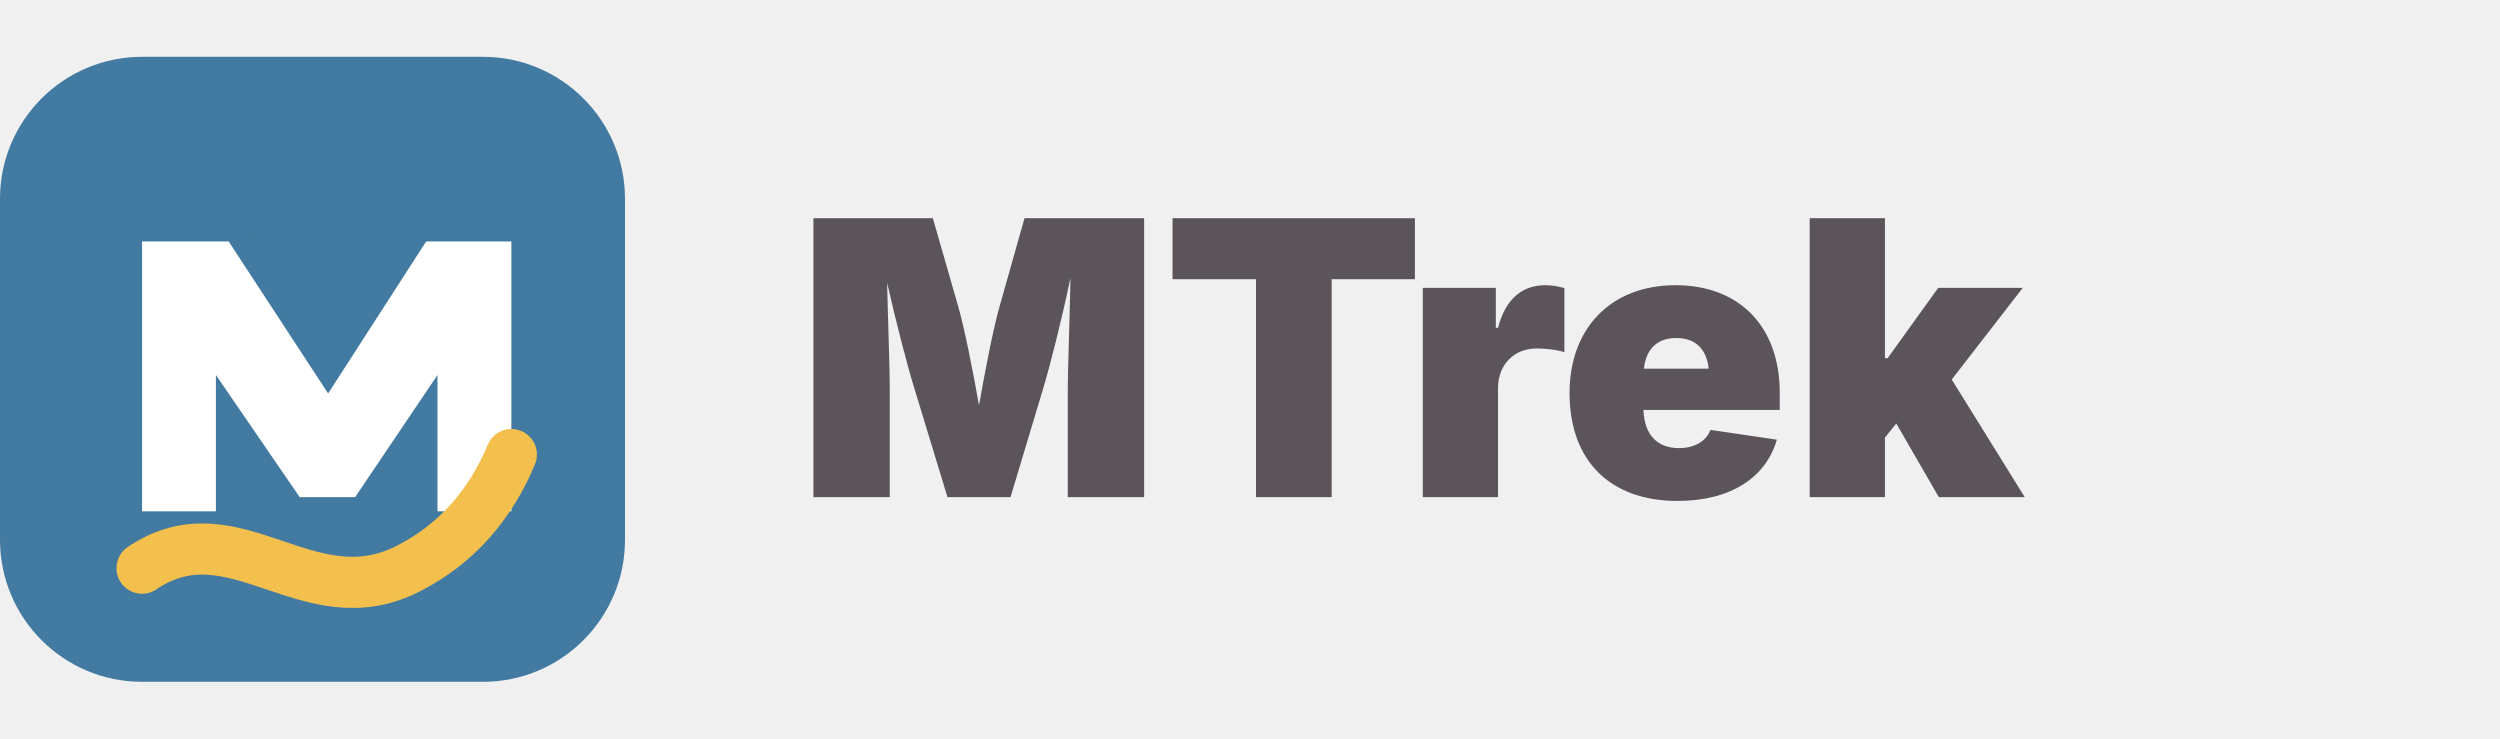
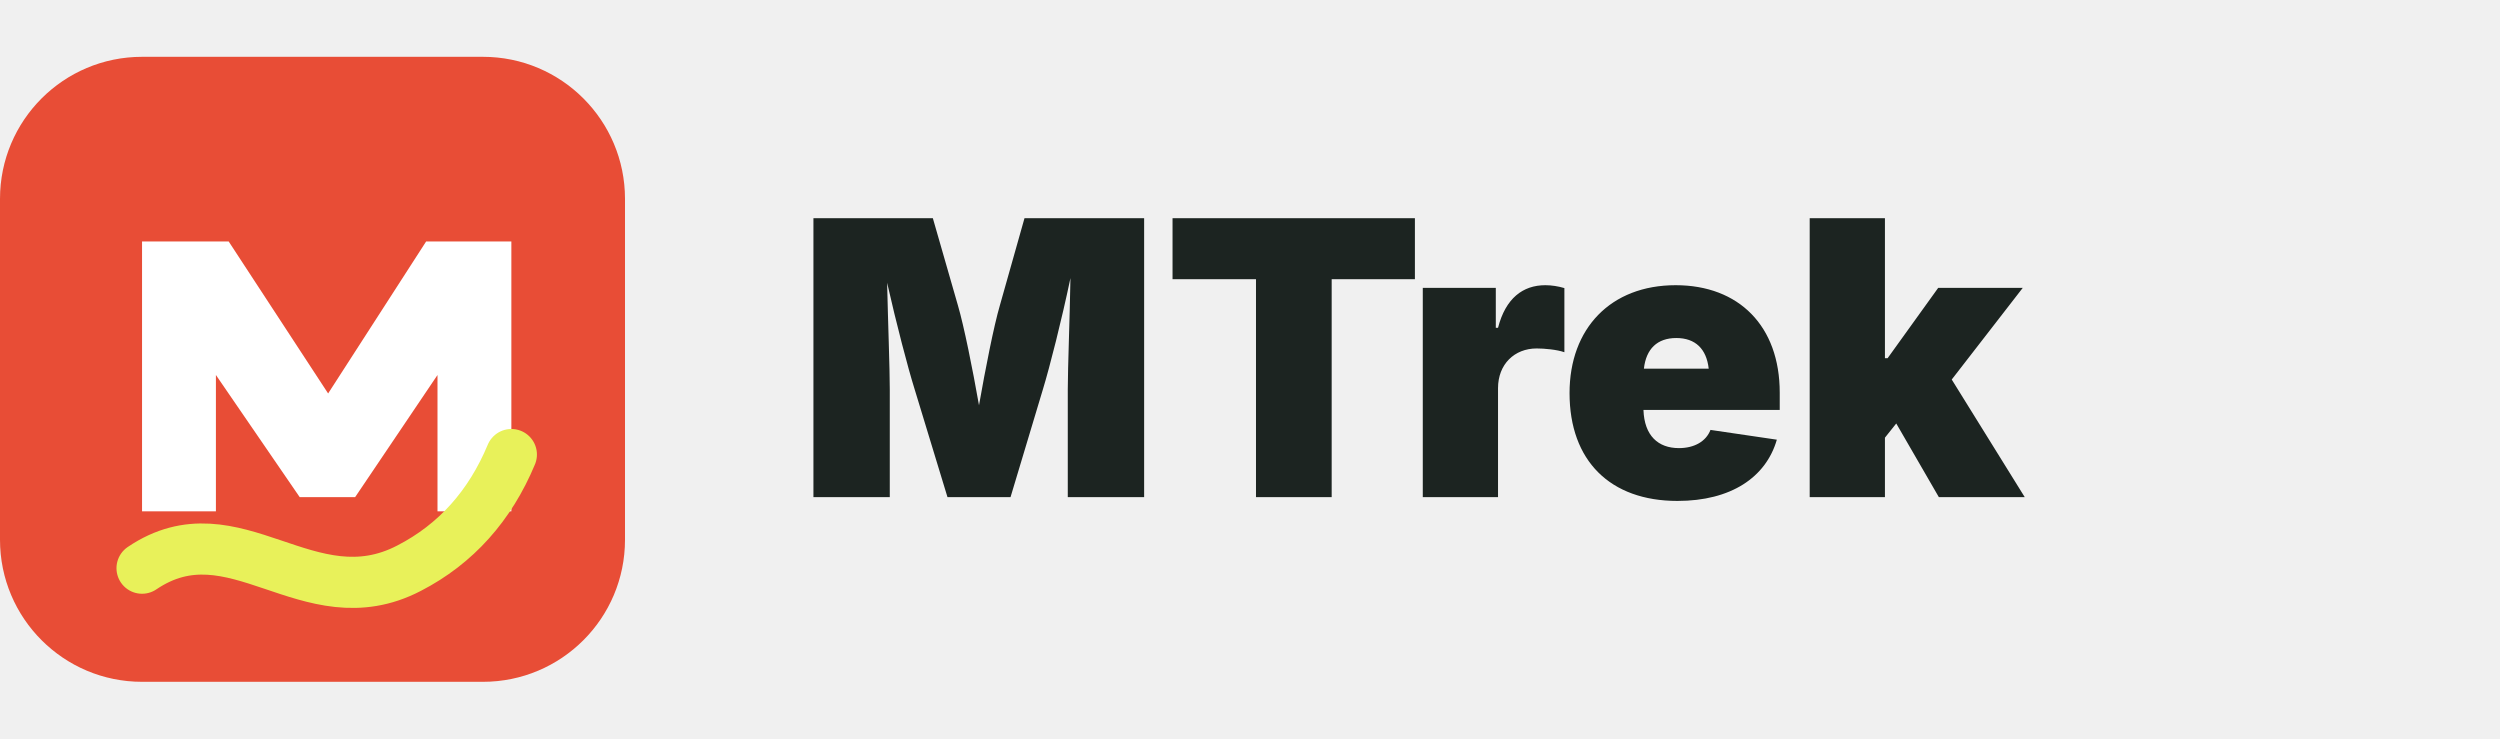
<svg xmlns="http://www.w3.org/2000/svg" viewBox="0 0 176 52" aria-labelledby="title">
-   <rect x="0" y="4" width="44" height="44" rx="10" fill="#427aa1" />
-   <circle cx="16" cy="18" r="2.25" fill="#427aa1" />
+   <rect x="0" y="4" width="44" height="44" rx="10" fill="#E84D36" />
+   <circle cx="16" cy="18" r="2.25" fill="#E84D36" />
  <path d="M10 36V17h6.1l7 10.7L30 17h6v19h-5.2V26.4L25 35h-3.9l-5.9-8.6V36z" fill="#fff" />
-   <path d="M10 40c6.5-4.4 11.7 3.7 18.8 0 3.3-1.7 5.7-4.4 7.2-8" fill="none" stroke="#F3C04E" stroke-linecap="round" stroke-width="3.6" />
-   <text x="56" y="35" fill="#5b545b" font-family="Inter, ui-sans-serif, system-ui, -apple-system, BlinkMacSystemFont, 'Segoe UI', sans-serif" font-size="27" font-weight="850" letter-spacing="0">MTrek</text>
+   <path d="M10 40c6.5-4.4 11.7 3.7 18.8 0 3.3-1.7 5.7-4.4 7.2-8" fill="none" stroke="#E8F15A" stroke-linecap="round" stroke-width="3.6" />
+   <text x="56" y="35" fill="#1C2421" font-family="Inter, ui-sans-serif, system-ui, -apple-system, BlinkMacSystemFont, 'Segoe UI', sans-serif" font-size="27" font-weight="850" letter-spacing="0">MTrek</text>
</svg>
